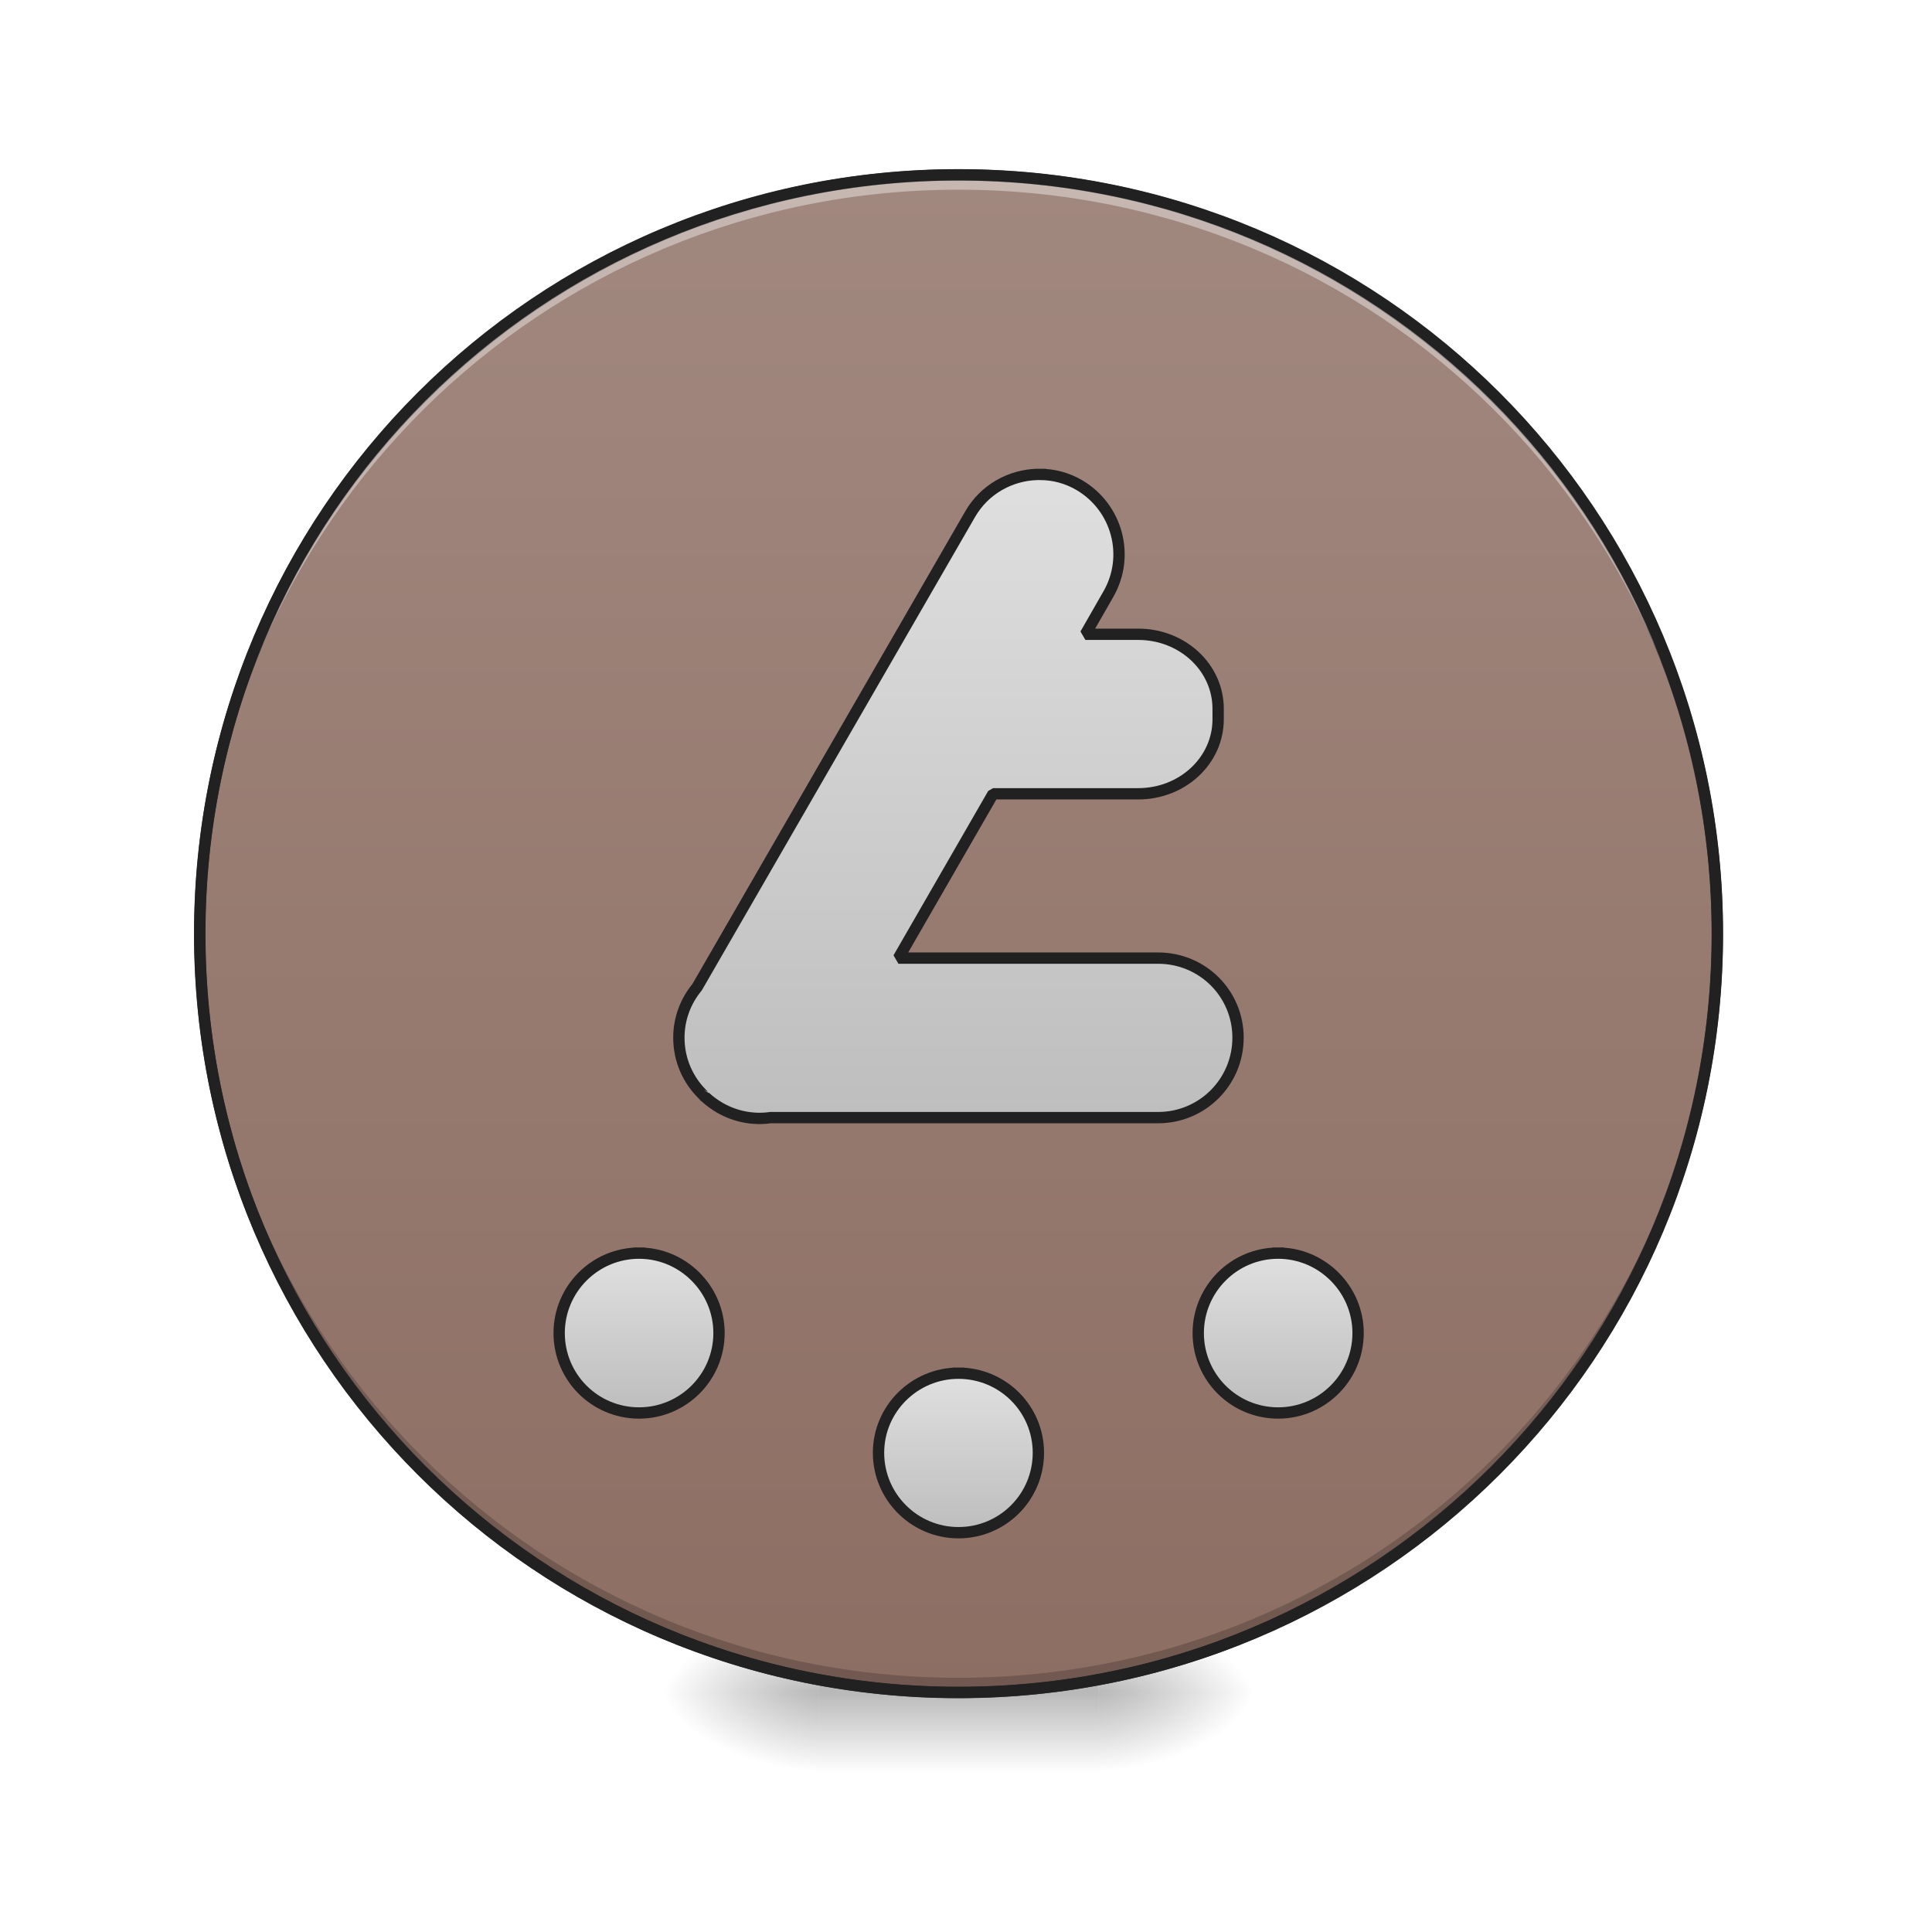
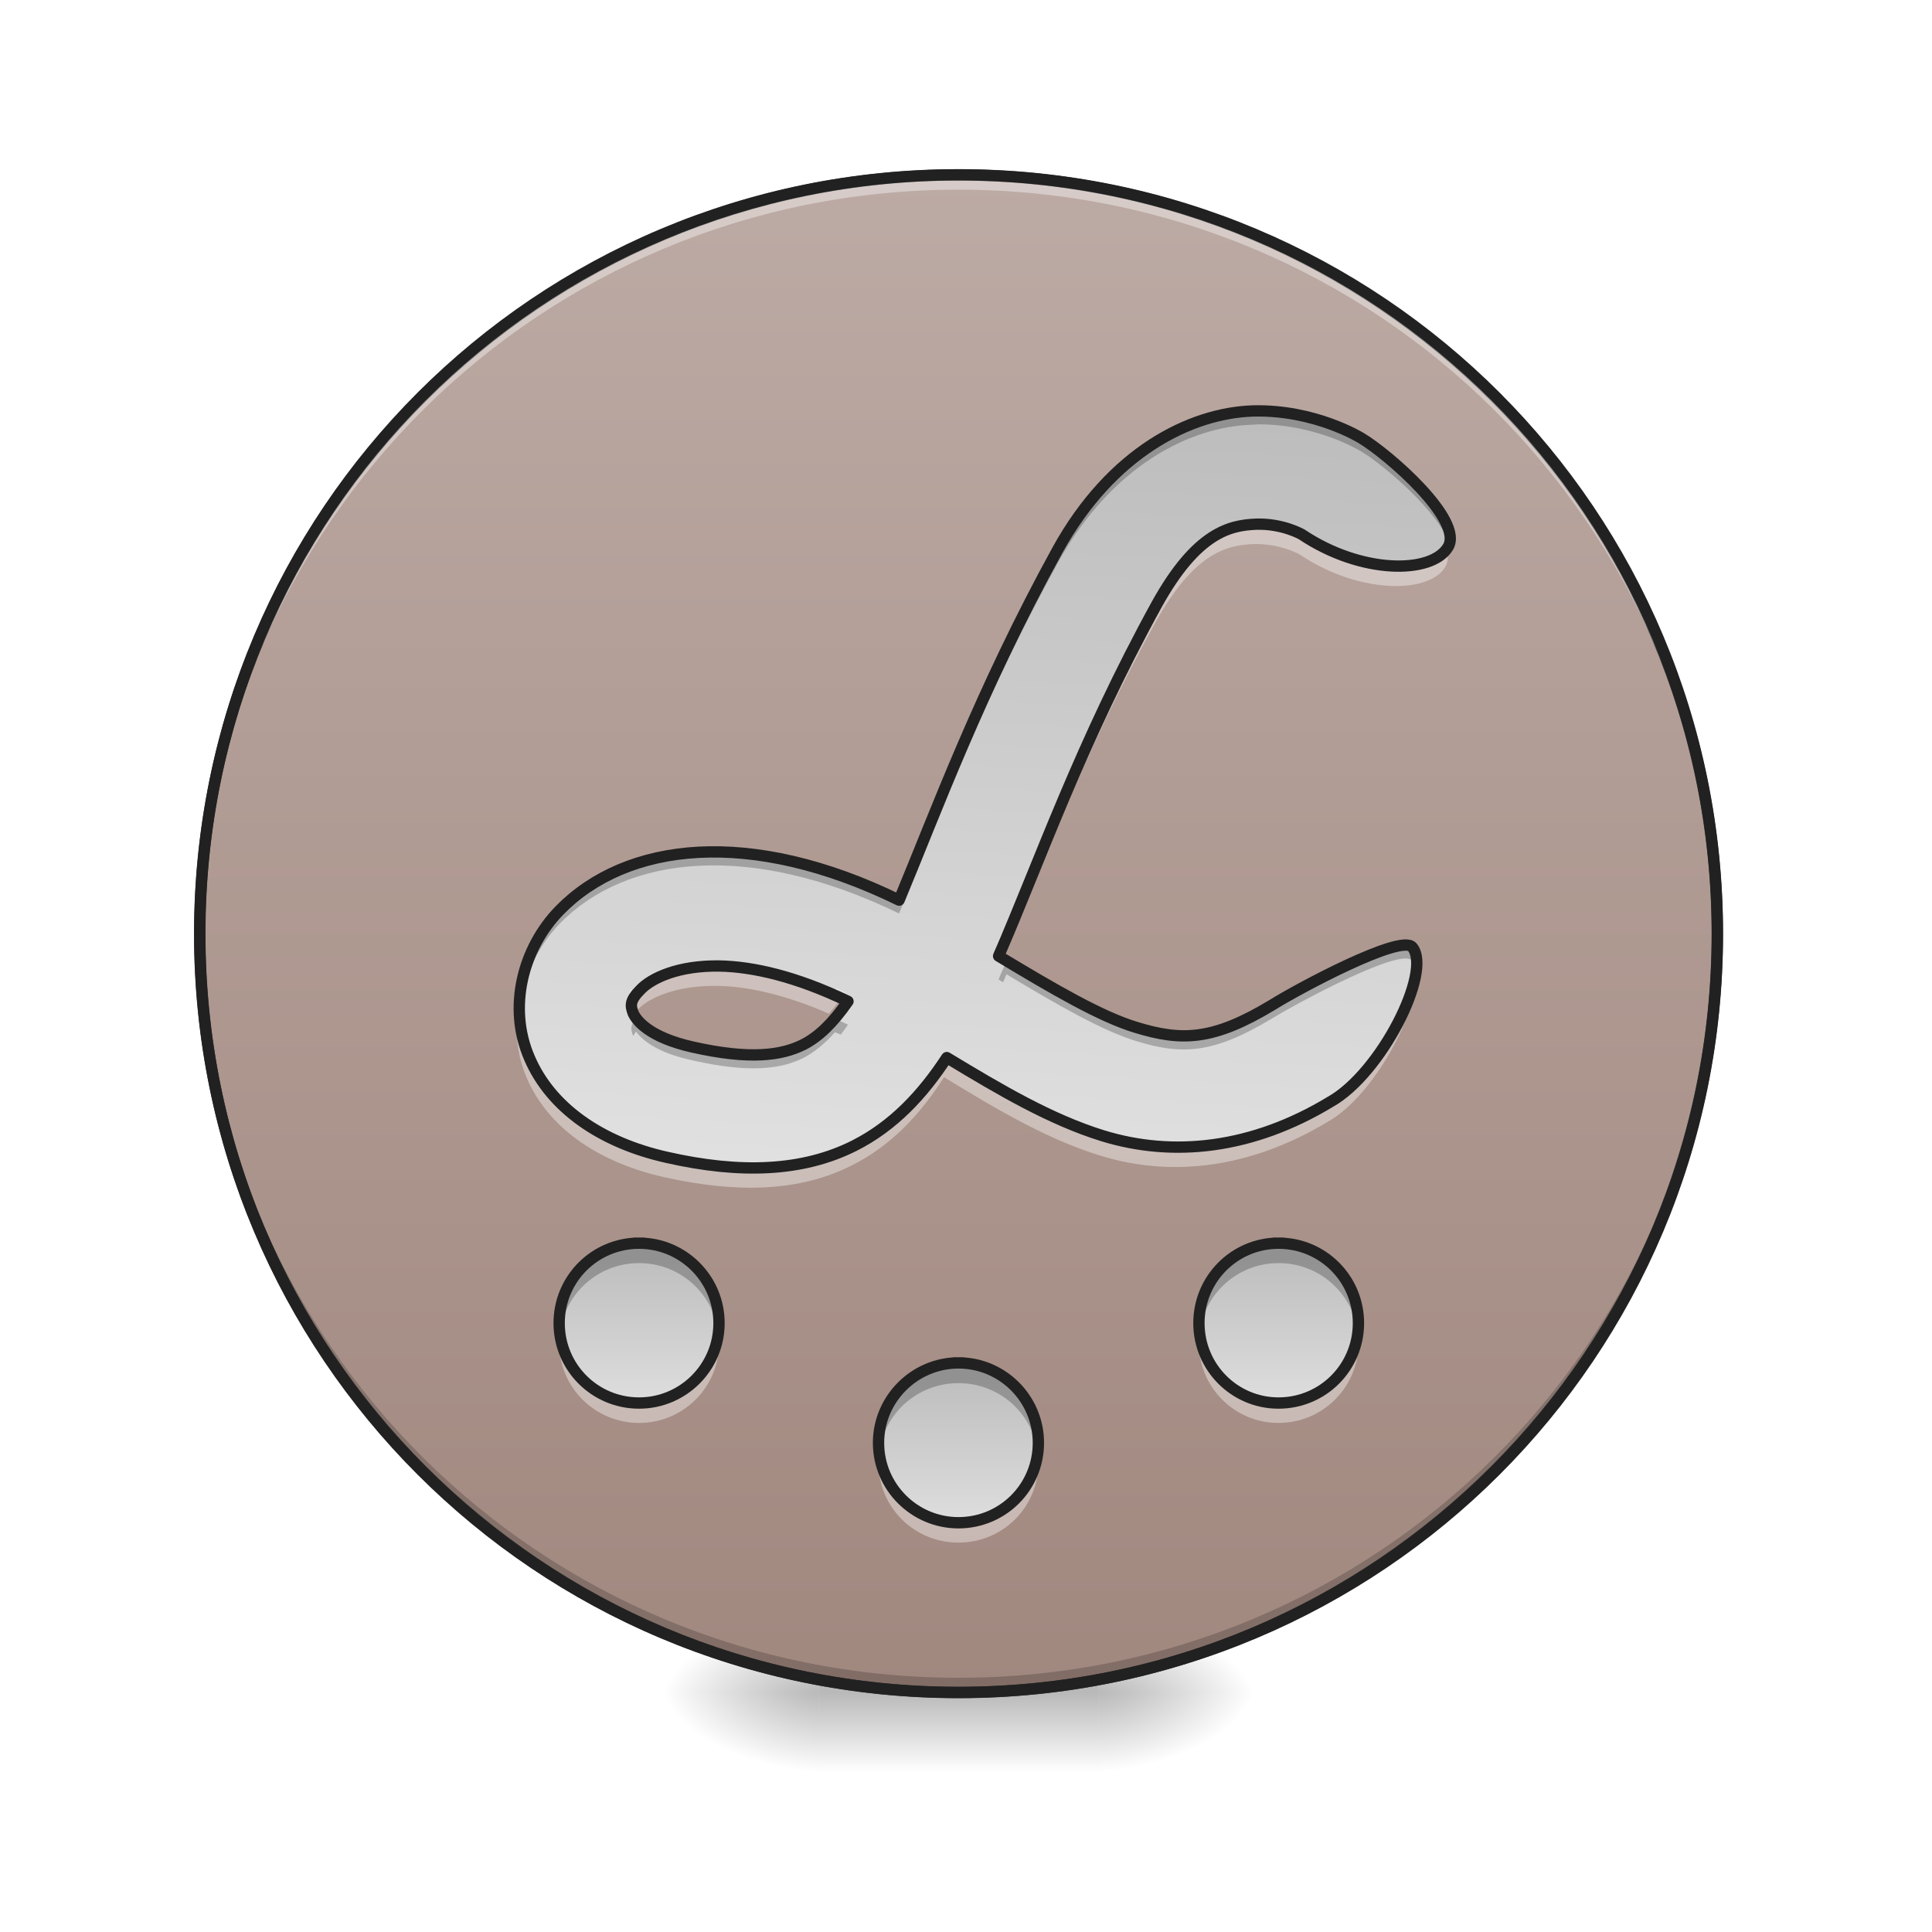
<svg xmlns="http://www.w3.org/2000/svg" width="22pt" height="22pt" viewBox="0 0 22 22" version="1.1">
  <defs>
    <radialGradient id="radial0" gradientUnits="userSpaceOnUse" cx="450.909" cy="189.579" fx="450.909" fy="189.579" r="21.167" gradientTransform="matrix(0.000000119742,-0.0537161,-0.0966889,-0.0000000698078,30.60967,43.72179)">
      <stop offset="0" style="stop-color:rgb(0%,0%,0%);stop-opacity:0.314;" />
      <stop offset="0.222" style="stop-color:rgb(0%,0%,0%);stop-opacity:0.275;" />
      <stop offset="1" style="stop-color:rgb(0%,0%,0%);stop-opacity:0;" />
    </radialGradient>
    <radialGradient id="radial1" gradientUnits="userSpaceOnUse" cx="450.909" cy="189.579" fx="450.909" fy="189.579" r="21.167" gradientTransform="matrix(-0.000000119742,0.0537161,0.0966889,0.0000000698078,-8.779457,-5.175144)">
      <stop offset="0" style="stop-color:rgb(0%,0%,0%);stop-opacity:0.314;" />
      <stop offset="0.222" style="stop-color:rgb(0%,0%,0%);stop-opacity:0.275;" />
      <stop offset="1" style="stop-color:rgb(0%,0%,0%);stop-opacity:0;" />
    </radialGradient>
    <radialGradient id="radial2" gradientUnits="userSpaceOnUse" cx="450.909" cy="189.579" fx="450.909" fy="189.579" r="21.167" gradientTransform="matrix(-0.000000119742,-0.0537161,0.0966889,-0.0000000698078,-8.779457,43.72179)">
      <stop offset="0" style="stop-color:rgb(0%,0%,0%);stop-opacity:0.314;" />
      <stop offset="0.222" style="stop-color:rgb(0%,0%,0%);stop-opacity:0.275;" />
      <stop offset="1" style="stop-color:rgb(0%,0%,0%);stop-opacity:0;" />
    </radialGradient>
    <radialGradient id="radial3" gradientUnits="userSpaceOnUse" cx="450.909" cy="189.579" fx="450.909" fy="189.579" r="21.167" gradientTransform="matrix(0.000000119742,0.0537161,-0.0966889,0.0000000698078,30.60967,-5.175144)">
      <stop offset="0" style="stop-color:rgb(0%,0%,0%);stop-opacity:0.314;" />
      <stop offset="0.222" style="stop-color:rgb(0%,0%,0%);stop-opacity:0.275;" />
      <stop offset="1" style="stop-color:rgb(0%,0%,0%);stop-opacity:0;" />
    </radialGradient>
    <linearGradient id="linear0" gradientUnits="userSpaceOnUse" x1="255.323" y1="233.5" x2="255.323" y2="254.667" gradientTransform="matrix(0.00918504,0,0,0.0429729,8.569953,9.239164)">
      <stop offset="0" style="stop-color:rgb(0%,0%,0%);stop-opacity:0.275;" />
      <stop offset="1" style="stop-color:rgb(0%,0%,0%);stop-opacity:0;" />
    </linearGradient>
    <linearGradient id="linear1" gradientUnits="userSpaceOnUse" x1="254" y1="-168.667" x2="254" y2="233.5">
-       <stop offset="0" style="stop-color:rgb(63.137%,53.333%,49.804%);stop-opacity:1;" />
-       <stop offset="1" style="stop-color:rgb(55.294%,43.137%,38.824%);stop-opacity:1;" />
+       <stop offset="0" style="stop-color:rgb(73.725%,66.667%,64.314%);stop-opacity:1;" />
+       <stop offset="1" style="stop-color:rgb(63.137%,53.333%,49.804%);stop-opacity:1;" />
    </linearGradient>
-     <linearGradient id="linear2" gradientUnits="userSpaceOnUse" x1="254" y1="191.167" x2="254" y2="148.833">
+     <linearGradient id="linear2" gradientUnits="userSpaceOnUse" x1="264.583" y1="151.479" x2="264.583" y2="193.812" gradientTransform="matrix(0.0429729,0,0,0.0429729,-3.638368,7.761086)">
      <stop offset="0" style="stop-color:rgb(74.118%,74.118%,74.118%);stop-opacity:1;" />
      <stop offset="1" style="stop-color:rgb(87.843%,87.843%,87.843%);stop-opacity:1;" />
    </linearGradient>
-     <linearGradient id="linear3" gradientUnits="userSpaceOnUse" x1="254" y1="191.167" x2="254" y2="148.833" gradientTransform="matrix(1,0,0,1,84.66668,-31.75001)">
+     <linearGradient id="linear3" gradientUnits="userSpaceOnUse" x1="264.583" y1="151.479" x2="264.583" y2="193.812" gradientTransform="matrix(0.0429729,0,0,0.0429729,0,9.125475)">
      <stop offset="0" style="stop-color:rgb(74.118%,74.118%,74.118%);stop-opacity:1;" />
      <stop offset="1" style="stop-color:rgb(87.843%,87.843%,87.843%);stop-opacity:1;" />
    </linearGradient>
-     <linearGradient id="linear4" gradientUnits="userSpaceOnUse" x1="254" y1="191.167" x2="254" y2="148.833" gradientTransform="matrix(1,0,0,1,-84.66666,-31.75001)">
+     <linearGradient id="linear4" gradientUnits="userSpaceOnUse" x1="264.421" y1="151.479" x2="264.421" y2="193.812" gradientTransform="matrix(0.0429729,0,0,0.0429729,3.645364,7.761086)">
      <stop offset="0" style="stop-color:rgb(74.118%,74.118%,74.118%);stop-opacity:1;" />
      <stop offset="1" style="stop-color:rgb(87.843%,87.843%,87.843%);stop-opacity:1;" />
    </linearGradient>
-     <linearGradient id="linear5" gradientUnits="userSpaceOnUse" x1="254" y1="85.333" x2="254" y2="-94.583" gradientTransform="matrix(3.779528,0,0,3.779528,0,812.5984)">
+     <linearGradient id="linear5" gradientUnits="userSpaceOnUse" x1="311.363" y1="-105.167" x2="300.78" y2="95.917" gradientTransform="matrix(0.0429729,0,0,0.0429729,-0.64588,9.239163)">
      <stop offset="0" style="stop-color:rgb(74.118%,74.118%,74.118%);stop-opacity:1;" />
      <stop offset="1" style="stop-color:rgb(87.843%,87.843%,87.843%);stop-opacity:1;" />
    </linearGradient>
  </defs>
  <g id="surface1">
    <path style=" stroke:none;fill-rule:nonzero;fill:url(#radial0);" d="M 12.508 19.273 L 14.324 19.273 L 14.324 18.363 L 12.508 18.363 Z M 12.508 19.273 " />
    <path style=" stroke:none;fill-rule:nonzero;fill:url(#radial1);" d="M 9.324 19.273 L 7.504 19.273 L 7.504 20.184 L 9.324 20.184 Z M 9.324 19.273 " />
    <path style=" stroke:none;fill-rule:nonzero;fill:url(#radial2);" d="M 9.324 19.273 L 7.504 19.273 L 7.504 18.363 L 9.324 18.363 Z M 9.324 19.273 " />
    <path style=" stroke:none;fill-rule:nonzero;fill:url(#radial3);" d="M 12.508 19.273 L 14.324 19.273 L 14.324 20.184 L 12.508 20.184 Z M 12.508 19.273 " />
    <path style=" stroke:none;fill-rule:nonzero;fill:url(#linear0);" d="M 9.324 19.047 L 12.508 19.047 L 12.508 20.184 L 9.324 20.184 Z M 9.324 19.047 " />
    <path style="fill-rule:nonzero;fill:url(#linear1);stroke-width:3;stroke-linecap:round;stroke-linejoin:miter;stroke:rgb(20%,20%,20%);stroke-opacity:1;stroke-miterlimit:4;" d="M 253.976 -168.641 C 365.056 -168.641 455.047 -78.649 455.047 32.431 C 455.047 143.511 365.056 233.503 253.976 233.503 C 142.986 233.503 52.904 143.511 52.904 32.431 C 52.904 -78.649 142.986 -168.641 253.976 -168.641 Z M 253.976 -168.641 " transform="matrix(0.0429729,0,0,0.0429729,0,9.239163)" />
    <path style=" stroke:none;fill-rule:nonzero;fill:rgb(0%,0%,0%);fill-opacity:0.196;" d="M 10.914 19.273 C 6.129 19.273 2.273 15.418 2.273 10.633 C 2.273 10.605 2.273 10.574 2.273 10.547 C 2.32 15.297 6.156 19.105 10.914 19.105 C 15.676 19.105 19.512 15.297 19.555 10.547 C 19.555 10.574 19.555 10.605 19.555 10.633 C 19.555 15.418 15.703 19.273 10.914 19.273 Z M 10.914 19.273 " />
    <path style=" stroke:none;fill-rule:nonzero;fill:rgb(100%,100%,100%);fill-opacity:0.392;" d="M 10.914 1.992 C 6.129 1.992 2.273 5.844 2.273 10.633 C 2.273 10.66 2.273 10.688 2.273 10.719 C 2.32 5.969 6.156 2.16 10.914 2.16 C 15.676 2.16 19.512 5.969 19.555 10.719 C 19.555 10.688 19.555 10.66 19.555 10.633 C 19.555 5.844 15.703 1.992 10.914 1.992 Z M 10.914 1.992 " />
+     <path style=" stroke:none;fill-rule:nonzero;fill:rgb(100%,100%,100%);fill-opacity:0.392;" d="M 7.277 16.203 C 6.773 16.203 6.367 15.797 6.367 15.293 C 6.367 15.254 6.371 15.219 6.375 15.18 C 6.43 15.629 6.812 15.977 7.277 15.977 C 7.742 15.977 8.125 15.629 8.18 15.18 C 8.184 15.219 8.188 15.254 8.188 15.293 C 8.188 15.797 7.781 16.203 7.277 16.203 Z M 7.277 16.203 " />
+     <path style=" stroke:none;fill-rule:nonzero;fill:url(#linear2);" d="M 7.277 14.156 C 7.777 14.156 8.188 14.562 8.188 15.066 C 8.188 15.57 7.777 15.977 7.277 15.977 C 6.773 15.977 6.367 15.57 6.367 15.066 C 6.367 14.562 6.773 14.156 7.277 14.156 Z M 7.277 14.156 " />
+     <path style=" stroke:none;fill-rule:nonzero;fill:rgb(0%,0%,0%);fill-opacity:0.235;" d="M 7.277 14.156 C 6.773 14.156 6.367 14.562 6.367 15.066 C 6.367 15.105 6.371 15.145 6.375 15.18 C 6.43 14.73 6.812 14.383 7.277 14.383 C 7.742 14.383 8.125 14.73 8.18 15.18 C 8.184 15.145 8.188 15.105 8.188 15.066 C 8.188 14.562 7.781 14.156 7.277 14.156 Z M 7.277 14.156 " />
+     <path style="fill:none;stroke-width:3;stroke-linecap:square;stroke-linejoin:bevel;stroke:rgb(12.941%,12.941%,12.941%);stroke-opacity:1;stroke-miterlimit:4;" d="M 169.347 114.423 C 180.983 114.423 190.527 123.877 190.527 135.603 C 190.527 147.329 180.983 156.783 169.347 156.783 C 157.621 156.783 148.168 147.329 148.168 135.603 C 148.168 123.877 157.621 114.423 169.347 114.423 Z M 169.347 114.423 " transform="matrix(0.0429729,0,0,0.0429729,0,9.239163)" />
+     <path style=" stroke:none;fill-rule:nonzero;fill:url(#linear3);" d="M 10.914 15.52 C 11.418 15.52 11.824 15.93 11.824 16.43 C 11.824 16.934 11.418 17.34 10.914 17.34 C 10.414 17.34 10.004 16.934 10.004 16.43 C 10.004 15.93 10.414 15.52 10.914 15.52 Z M 10.914 15.52 " />
+     <path style=" stroke:none;fill-rule:nonzero;fill:rgb(100%,100%,100%);fill-opacity:0.392;" d="M 10.914 17.566 C 10.41 17.566 10.004 17.164 10.004 16.66 C 10.004 16.621 10.008 16.582 10.012 16.543 C 10.066 16.996 10.449 17.34 10.914 17.34 C 11.379 17.34 11.762 16.996 11.816 16.543 C 11.824 16.582 11.824 16.621 11.824 16.66 C 11.824 17.164 11.418 17.566 10.914 17.566 Z M 10.914 17.566 " />
+     <path style=" stroke:none;fill-rule:nonzero;fill:rgb(0%,0%,0%);fill-opacity:0.235;" d="M 10.914 15.52 C 10.41 15.52 10.004 15.926 10.004 16.43 C 10.004 16.469 10.008 16.508 10.012 16.543 C 10.066 16.094 10.449 15.75 10.914 15.75 C 11.379 15.75 11.762 16.094 11.816 16.543 C 11.824 16.508 11.824 16.469 11.824 16.43 C 11.824 15.926 11.418 15.52 10.914 15.52 Z M 10.914 15.52 " />
+     <path style="fill:none;stroke-width:3;stroke-linecap:square;stroke-linejoin:bevel;stroke:rgb(12.941%,12.941%,12.941%);stroke-opacity:1;stroke-miterlimit:4;" d="M 253.976 146.147 C 265.702 146.147 275.156 155.692 275.156 167.327 C 275.156 179.053 265.702 188.507 253.976 188.507 C 242.34 188.507 232.796 179.053 232.796 167.327 C 232.796 155.692 242.34 146.147 253.976 146.147 Z M 253.976 146.147 " transform="matrix(0.0429729,0,0,0.0429729,0,9.239163)" />
+     <path style=" stroke:none;fill-rule:nonzero;fill:rgb(100%,100%,100%);fill-opacity:0.392;" d="M 14.559 16.203 C 14.055 16.203 13.652 15.797 13.652 15.293 C 13.652 15.254 13.652 15.219 13.656 15.18 C 13.715 15.629 14.094 15.977 14.559 15.977 C 15.027 15.977 15.406 15.629 15.465 15.18 C 15.469 15.219 15.469 15.254 15.469 15.293 C 15.469 15.797 15.062 16.203 14.559 16.203 Z M 14.559 16.203 " />
+     <path style=" stroke:none;fill-rule:nonzero;fill:url(#linear4);" d="M 14.559 14.156 C 15.062 14.156 15.469 14.562 15.469 15.066 C 15.469 15.57 15.062 15.977 14.559 15.977 C 14.059 15.977 13.652 15.57 13.652 15.066 C 13.652 14.562 14.059 14.156 14.559 14.156 Z M 14.559 14.156 " />
+     <path style=" stroke:none;fill-rule:nonzero;fill:rgb(0%,0%,0%);fill-opacity:0.235;" d="M 14.559 14.156 C 14.055 14.156 13.652 14.562 13.652 15.066 C 13.652 15.105 13.652 15.145 13.656 15.18 C 13.715 14.73 14.094 14.383 14.559 14.383 C 15.027 14.383 15.406 14.73 15.465 15.18 C 15.469 15.145 15.469 15.105 15.469 15.066 C 15.469 14.562 15.062 14.156 14.559 14.156 Z M 14.559 14.156 " />
+     <path style="fill:none;stroke-width:3;stroke-linecap:square;stroke-linejoin:bevel;stroke:rgb(12.941%,12.941%,12.941%);stroke-opacity:1;stroke-miterlimit:4;" d="M 338.786 114.423 C 350.512 114.423 359.966 123.877 359.966 135.603 C 359.966 147.329 350.512 156.783 338.786 156.783 C 327.151 156.783 317.697 147.329 317.697 135.603 C 317.697 123.877 327.151 114.423 338.786 114.423 Z M 338.786 114.423 " transform="matrix(0.0429729,0,0,0.0429729,0,9.239163)" />
    <path style=" stroke:none;fill-rule:nonzero;fill:rgb(12.941%,12.941%,12.941%);fill-opacity:1;" d="M 10.914 1.926 C 6.094 1.926 2.211 5.809 2.211 10.633 C 2.211 15.453 6.094 19.336 10.914 19.336 C 15.738 19.336 19.621 15.453 19.621 10.633 C 19.621 5.809 15.738 1.926 10.914 1.926 Z M 10.914 2.055 C 15.668 2.055 19.492 5.879 19.492 10.633 C 19.492 15.383 15.668 19.207 10.914 19.207 C 6.164 19.207 2.34 15.383 2.34 10.633 C 2.34 5.879 6.164 2.055 10.914 2.055 Z M 10.914 2.055 " />
-     <path style="fill-rule:nonzero;fill:url(#linear2);stroke-width:3;stroke-linecap:square;stroke-linejoin:bevel;stroke:rgb(12.941%,12.941%,12.941%);stroke-opacity:1;stroke-miterlimit:4;" d="M 253.976 148.874 C 265.702 148.874 275.156 158.328 275.156 169.963 C 275.156 181.689 265.702 191.143 253.976 191.143 C 242.34 191.143 232.796 181.689 232.796 169.963 C 232.796 158.328 242.34 148.874 253.976 148.874 Z M 253.976 148.874 " transform="matrix(0.0429729,0,0,0.0429729,0,9.239163)" />
-     <path style="fill-rule:nonzero;fill:url(#linear3);stroke-width:3;stroke-linecap:square;stroke-linejoin:bevel;stroke:rgb(12.941%,12.941%,12.941%);stroke-opacity:1;stroke-miterlimit:4;" d="M 338.695 117.059 C 350.33 117.059 359.875 126.604 359.875 138.239 C 359.875 149.965 350.33 159.419 338.695 159.419 C 326.969 159.419 317.515 149.965 317.515 138.239 C 317.515 126.604 326.969 117.059 338.695 117.059 Z M 338.695 117.059 " transform="matrix(0.0429729,0,0,0.0429729,0,9.239163)" />
-     <path style="fill-rule:nonzero;fill:url(#linear4);stroke-width:3;stroke-linecap:square;stroke-linejoin:bevel;stroke:rgb(12.941%,12.941%,12.941%);stroke-opacity:1;stroke-miterlimit:4;" d="M 169.347 117.059 C 180.983 117.059 190.527 126.604 190.527 138.239 C 190.527 149.965 180.983 159.419 169.347 159.419 C 157.621 159.419 148.168 149.965 148.168 138.239 C 148.168 126.604 157.621 117.059 169.347 117.059 Z M 169.347 117.059 " transform="matrix(0.0429729,0,0,0.0429729,0,9.239163)" />
-     <path style="fill-rule:nonzero;fill:url(#linear5);stroke-width:11.339;stroke-linecap:square;stroke-linejoin:bevel;stroke:rgb(12.941%,12.941%,12.941%);stroke-opacity:1;stroke-miterlimit:4;" d="M 1041.676 475.144 C 1040.645 475.144 1039.958 475.144 1038.927 475.144 C 1012.13 475.831 986.019 489.917 971.589 514.997 L 698.115 988.767 C 686.778 1002.51 679.906 1020.031 679.906 1039.271 C 679.906 1062.289 689.526 1082.56 704.643 1096.989 C 704.643 1097.333 704.643 1097.333 704.986 1097.333 C 705.33 1098.02 706.017 1098.707 706.704 1099.05 C 710.827 1102.83 715.637 1106.265 720.79 1109.357 C 736.938 1118.633 754.803 1121.725 771.637 1119.321 L 1159.861 1119.321 C 1204.18 1119.321 1239.91 1083.59 1239.91 1039.271 C 1239.91 994.952 1204.18 959.565 1159.861 959.565 L 899.785 959.565 L 994.608 794.999 L 1139.934 794.999 C 1184.253 794.999 1219.984 761.674 1219.984 720.447 L 1219.984 709.796 C 1219.984 668.569 1184.253 635.244 1139.934 635.244 L 1087.026 635.244 L 1110.044 595.047 C 1132.032 556.912 1118.977 508.126 1080.842 485.795 C 1068.474 478.58 1055.075 475.144 1041.676 475.144 Z M 1041.676 475.144 " transform="matrix(0.0113699,0,0,0.0113699,0,0)" />
+     <path style=" stroke:none;fill-rule:nonzero;fill:url(#linear5);" d="M 14.266 4.68 C 13.559 4.703 12.66 5.145 12.043 6.262 C 11.156 7.875 10.652 9.258 10.238 10.25 C 8.543 9.422 7.133 9.586 6.371 10.367 C 5.949 10.801 5.781 11.473 6.027 12.043 C 6.27 12.613 6.844 13.012 7.598 13.18 C 8.426 13.367 9.137 13.344 9.727 13.047 C 10.176 12.82 10.508 12.461 10.781 12.043 C 11.395 12.414 11.965 12.75 12.559 12.934 C 13.359 13.18 14.258 13.086 15.148 12.547 C 15.727 12.223 16.312 11.062 16.082 10.785 C 15.953 10.633 14.789 11.254 14.484 11.445 C 13.816 11.848 13.461 11.859 12.938 11.699 C 12.535 11.578 12 11.266 11.371 10.887 C 11.84 9.809 12.301 8.469 13.172 6.883 C 13.629 6.059 14.008 5.98 14.309 5.969 C 14.609 5.961 14.824 6.086 14.824 6.086 C 15.5 6.539 16.301 6.539 16.488 6.23 C 16.676 5.926 15.809 5.172 15.5 4.988 C 15.5 4.988 14.973 4.66 14.266 4.68 Z M 8.195 11 C 8.574 11.008 9.062 11.117 9.656 11.402 C 9.484 11.648 9.324 11.805 9.148 11.895 C 8.898 12.02 8.539 12.07 7.883 11.922 C 7.398 11.812 7.25 11.625 7.211 11.539 C 7.176 11.449 7.172 11.391 7.297 11.266 C 7.418 11.141 7.719 10.992 8.195 11 Z M 8.195 11 " />
+     <path style=" stroke:none;fill-rule:nonzero;fill:rgb(0%,0%,0%);fill-opacity:0.235;" d="M 14.332 4.68 C 14.312 4.68 14.289 4.68 14.266 4.68 C 13.559 4.703 12.66 5.145 12.043 6.262 C 11.156 7.875 10.652 9.258 10.238 10.25 C 8.543 9.422 7.133 9.586 6.371 10.367 C 6.066 10.684 5.895 11.121 5.914 11.559 C 5.938 11.176 6.102 10.801 6.371 10.52 C 7.133 9.738 8.543 9.578 10.238 10.402 C 10.652 9.41 11.156 8.027 12.043 6.414 C 12.66 5.297 13.559 4.855 14.266 4.836 C 14.289 4.836 14.312 4.832 14.332 4.832 C 15.008 4.832 15.5 5.141 15.5 5.141 C 15.758 5.293 16.406 5.848 16.504 6.203 C 16.625 5.883 15.797 5.164 15.5 4.988 C 15.5 4.988 15.008 4.68 14.332 4.68 Z M 16.004 10.762 C 15.711 10.762 14.758 11.273 14.484 11.445 C 13.816 11.848 13.461 11.859 12.938 11.699 C 12.555 11.582 12.051 11.293 11.461 10.941 C 11.43 11.016 11.398 11.086 11.371 11.152 C 11.387 11.164 11.406 11.176 11.422 11.184 C 11.434 11.156 11.449 11.125 11.461 11.094 C 12.051 11.449 12.555 11.738 12.938 11.855 C 13.461 12.016 13.816 12 14.484 11.598 C 14.758 11.43 15.711 10.918 16.004 10.914 C 16.039 10.914 16.066 10.922 16.082 10.938 C 16.105 10.965 16.121 11.004 16.125 11.051 C 16.141 10.934 16.129 10.84 16.082 10.785 C 16.066 10.77 16.039 10.762 16.004 10.762 Z M 7.242 11.59 C 7.176 11.676 7.18 11.727 7.211 11.797 C 7.219 11.781 7.23 11.766 7.242 11.746 C 7.312 11.844 7.484 11.988 7.883 12.074 C 8.539 12.223 8.898 12.172 9.148 12.047 C 9.27 11.984 9.387 11.891 9.508 11.754 C 9.527 11.762 9.551 11.773 9.574 11.781 C 9.602 11.746 9.629 11.707 9.656 11.668 C 9.605 11.645 9.555 11.621 9.508 11.598 C 9.387 11.734 9.27 11.832 9.148 11.895 C 8.898 12.02 8.539 12.07 7.883 11.922 C 7.484 11.832 7.312 11.688 7.242 11.59 Z M 7.242 11.59 " />
+     <path style=" stroke:none;fill-rule:nonzero;fill:rgb(100%,100%,100%);fill-opacity:0.392;" d="M 14.305 6.012 C 14.297 6.012 14.289 6.012 14.277 6.012 C 13.977 6.023 13.598 6.102 13.145 6.926 C 12.34 8.387 11.887 9.637 11.453 10.668 C 11.434 10.66 11.418 10.648 11.402 10.641 C 11.383 10.691 11.359 10.738 11.34 10.789 C 11.379 10.809 11.414 10.832 11.453 10.852 C 11.887 9.82 12.34 8.57 13.145 7.109 C 13.598 6.285 13.977 6.207 14.277 6.195 C 14.578 6.188 14.797 6.312 14.797 6.312 C 15.469 6.766 16.27 6.766 16.457 6.457 C 16.492 6.402 16.492 6.336 16.469 6.258 C 16.465 6.262 16.461 6.27 16.457 6.273 C 16.27 6.582 15.469 6.582 14.797 6.129 C 14.797 6.129 14.594 6.012 14.305 6.012 Z M 8.121 11.043 C 7.672 11.043 7.387 11.188 7.266 11.309 C 7.254 11.32 7.246 11.328 7.238 11.34 C 7.215 11.309 7.195 11.285 7.188 11.262 C 7.148 11.328 7.156 11.375 7.184 11.438 C 7.191 11.461 7.211 11.488 7.238 11.523 C 7.246 11.512 7.254 11.504 7.266 11.492 C 7.387 11.367 7.691 11.219 8.168 11.227 C 8.5 11.23 8.93 11.32 9.438 11.543 C 9.5 11.473 9.562 11.395 9.625 11.301 C 9.59 11.285 9.559 11.27 9.523 11.254 C 9.496 11.293 9.465 11.324 9.438 11.359 C 8.93 11.137 8.5 11.047 8.168 11.043 C 8.152 11.043 8.137 11.043 8.121 11.043 Z M 16.094 11.109 C 16.031 11.562 15.574 12.336 15.121 12.59 C 14.227 13.129 13.328 13.223 12.531 12.977 C 11.934 12.793 11.363 12.457 10.75 12.082 C 10.48 12.504 10.148 12.863 9.695 13.09 C 9.105 13.387 8.395 13.406 7.57 13.223 C 6.812 13.055 6.238 12.656 5.996 12.086 C 5.93 11.934 5.895 11.777 5.887 11.617 C 5.871 11.836 5.906 12.059 5.996 12.27 C 6.238 12.84 6.812 13.238 7.57 13.406 C 8.395 13.59 9.105 13.57 9.695 13.273 C 10.148 13.047 10.48 12.688 10.75 12.266 C 11.363 12.641 11.934 12.977 12.531 13.16 C 13.328 13.406 14.227 13.312 15.121 12.773 C 15.645 12.48 16.172 11.496 16.094 11.109 Z M 16.094 11.109 " />
+     <path style="fill:none;stroke-width:3;stroke-linecap:round;stroke-linejoin:round;stroke:rgb(12.941%,12.941%,12.941%);stroke-opacity:1;stroke-miterlimit:4;" d="M 331.968 -106.101 C 315.515 -105.556 294.608 -95.284 280.246 -69.287 C 259.612 -31.745 247.885 0.434 238.25 23.523 C 198.799 4.252 165.984 8.07 148.259 26.25 C 138.441 36.34 134.533 51.975 140.259 65.246 C 145.895 78.517 159.258 87.789 176.801 91.698 C 196.072 96.061 212.616 95.516 226.342 88.607 C 236.796 83.335 244.522 74.972 250.885 65.246 C 265.156 73.882 278.428 81.699 292.245 85.971 C 310.879 91.698 331.786 89.516 352.512 76.972 C 365.965 69.427 379.6 42.43 374.237 35.976 C 371.237 32.431 344.149 46.884 337.059 51.338 C 321.515 60.701 313.243 60.974 301.062 57.247 C 291.699 54.429 279.246 47.157 264.611 38.339 C 275.519 13.251 286.245 -17.928 306.516 -54.833 C 317.152 -74.013 325.969 -75.831 332.968 -76.104 C 339.968 -76.286 344.967 -73.377 344.967 -73.377 C 360.693 -62.833 379.327 -62.833 383.691 -70.014 C 388.054 -77.104 367.874 -94.648 360.693 -98.92 C 360.693 -98.92 348.421 -106.556 331.968 -106.101 Z M 190.709 40.976 C 199.526 41.157 210.889 43.703 224.706 50.338 C 220.706 56.065 216.979 59.701 212.889 61.792 C 207.071 64.701 198.708 65.882 183.437 62.428 C 172.165 59.883 168.711 55.52 167.802 53.52 C 166.984 51.429 166.893 50.066 169.802 47.157 C 172.62 44.248 179.619 40.794 190.709 40.976 Z M 190.709 40.976 " transform="matrix(0.0429729,0,0,0.0429729,0,9.239163)" />
  </g>
</svg>
